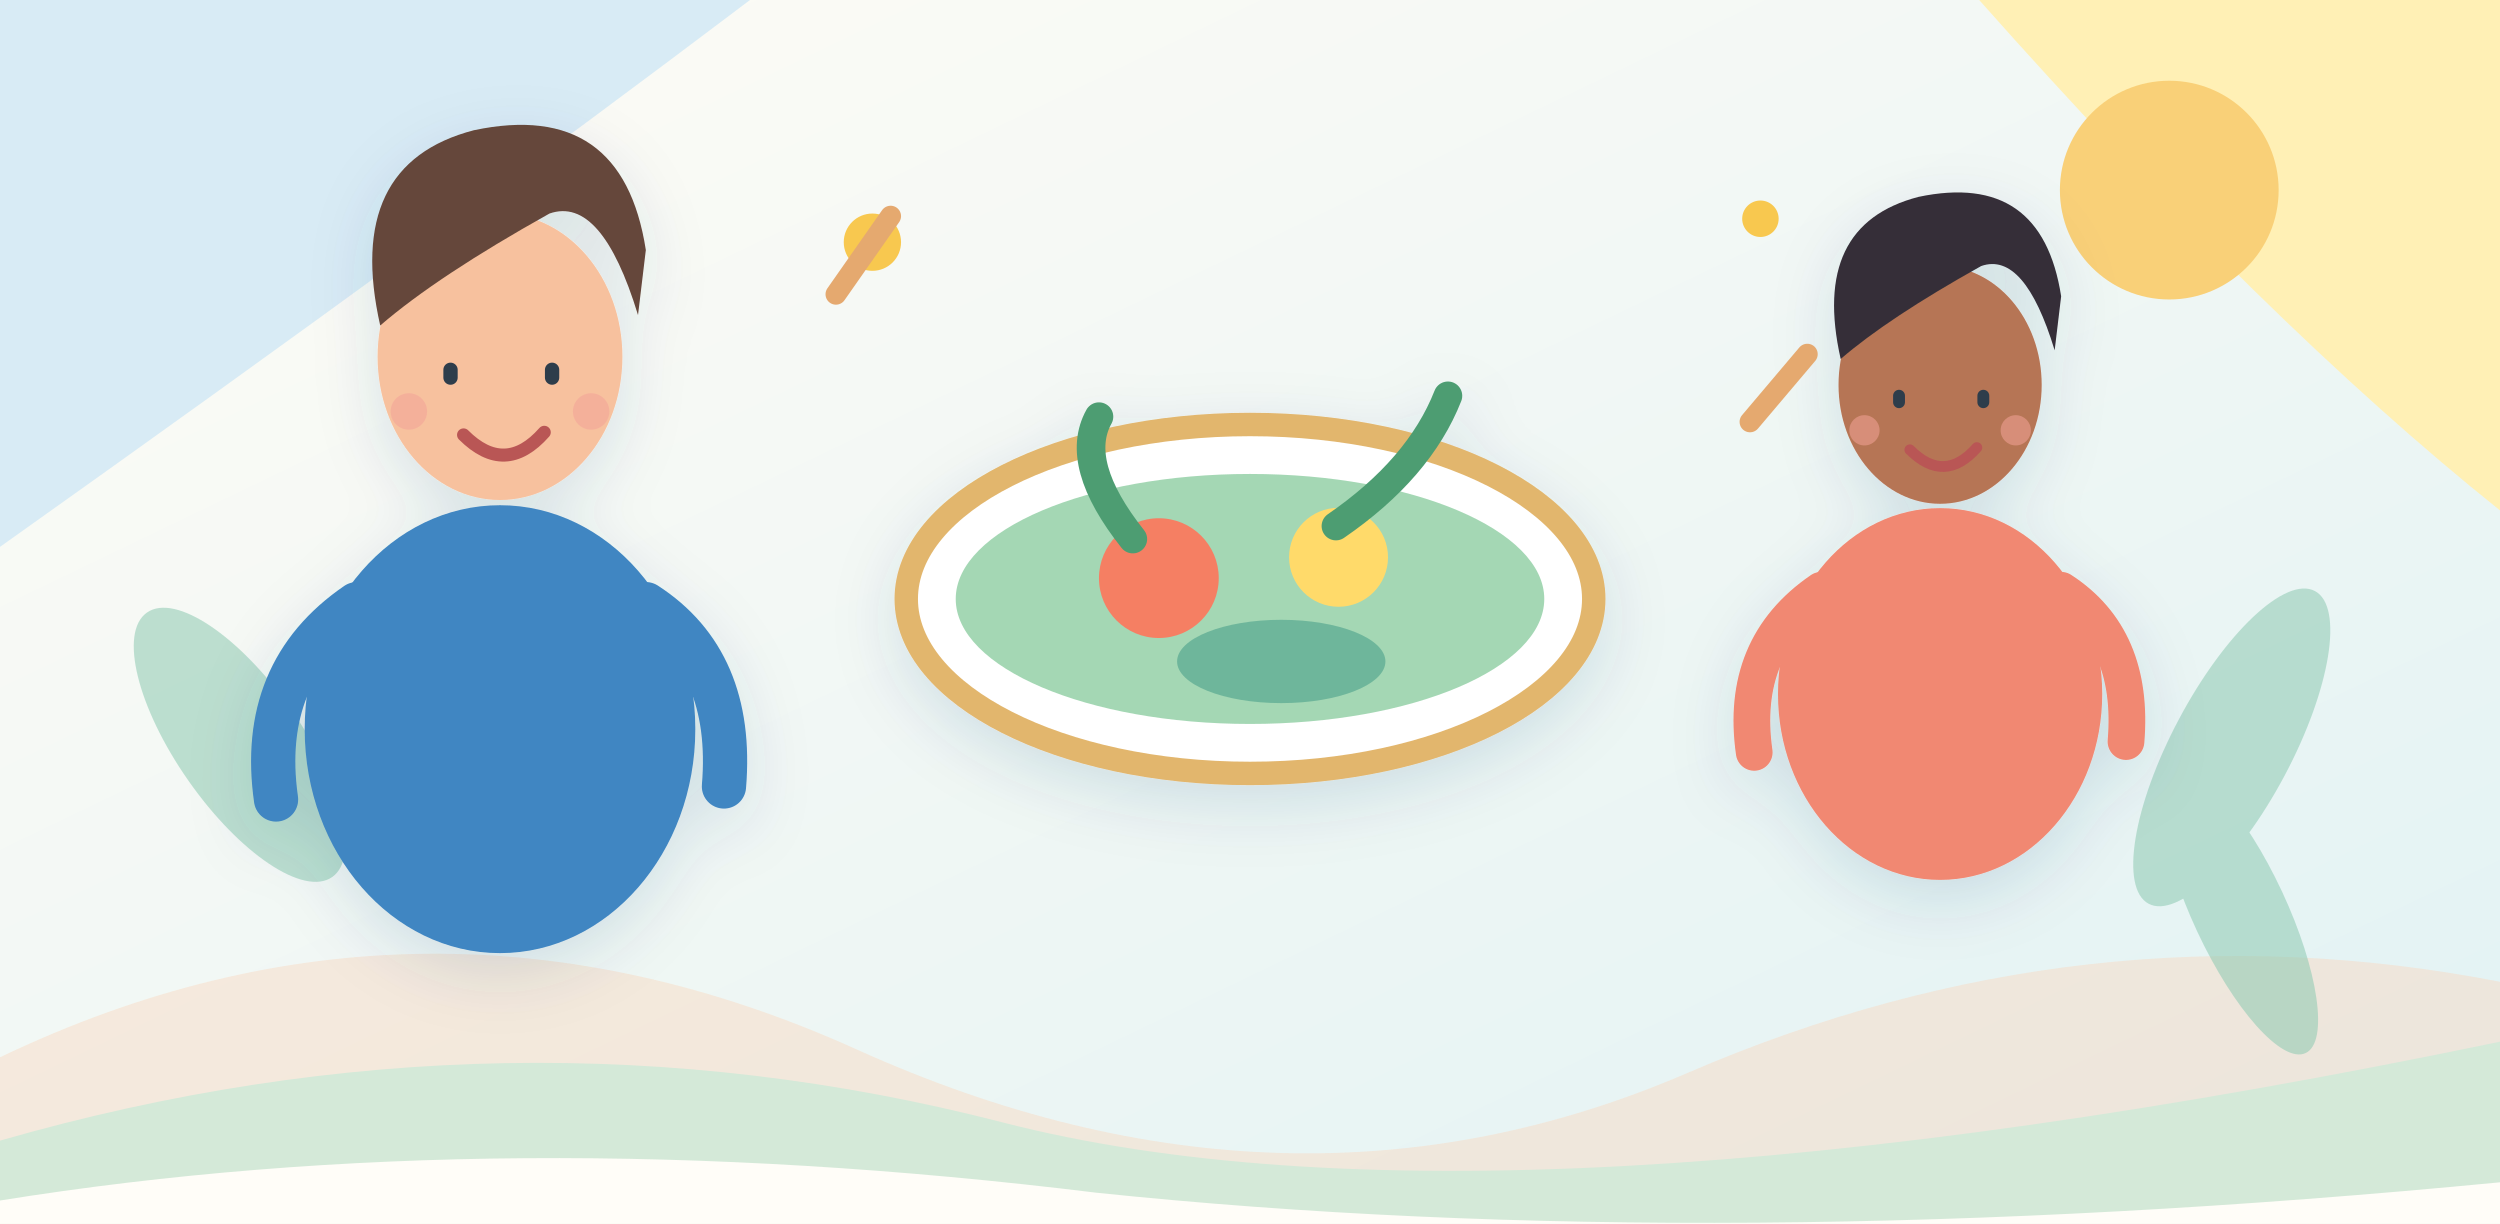
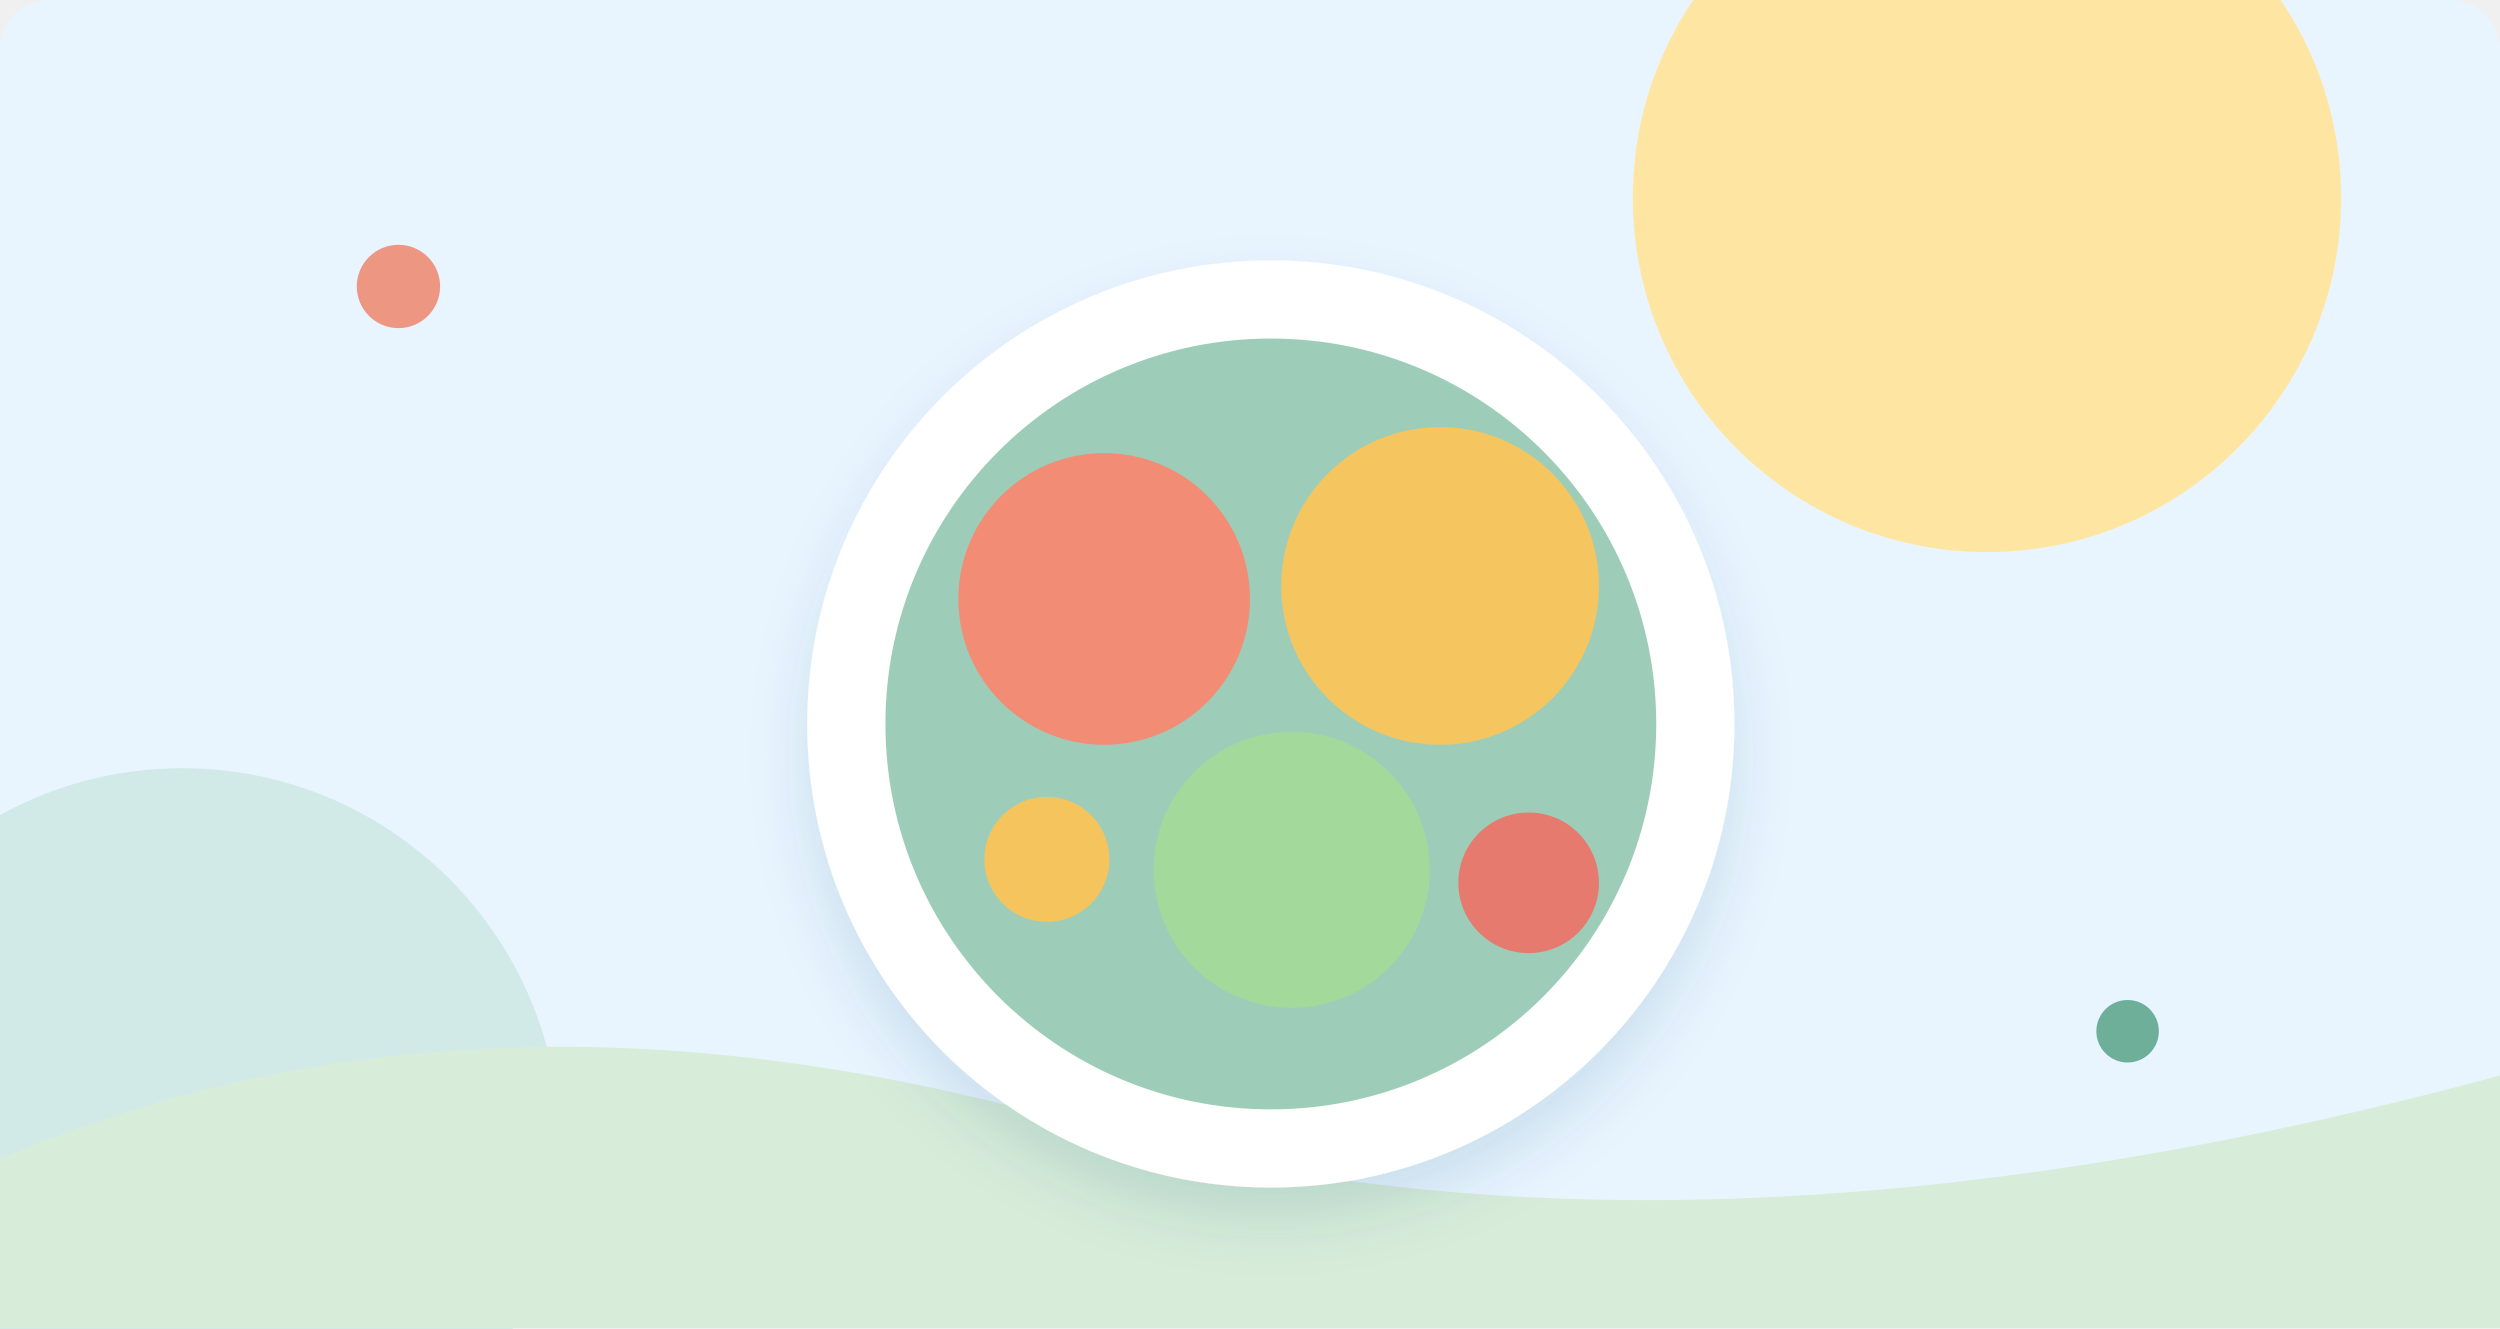
- <svg xmlns="http://www.w3.org/2000/svg" viewBox="0 0 960 470" role="img" aria-label="Ilustração alegre da comunidade escolar">
+ <svg xmlns="http://www.w3.org/2000/svg" viewBox="0 0 960 510">
  <defs>
-     <linearGradient id="bg" x2="1" y2="1">
-       <stop stop-color="#FFFCF5" />
-       <stop offset="1" stop-color="#E1F2F4" />
-     </linearGradient>
-     <filter id="sh">
-       <feDropShadow dx="0" dy="8" stdDeviation="12" flood-color="#1D4978" flood-opacity=".13" />
+     <filter id="shadow">
+       <feDropShadow dx="0" dy="12" stdDeviation="11" flood-color="#1C457A" flood-opacity=".13" />
    </filter>
  </defs>
-   <rect width="960" height="470" fill="url(#bg)" />
-   <path d="M0 0h288Q169 90 0 210Z" fill="#D8EBF5" />
-   <path d="M960 0H760Q870 124 960 196Z" fill="#FFF0B5" />
-   <circle cx="833" cy="73" r="42" fill="#F9D078" />
-   <path d="M0 406Q163 328 329 403T648 412T960 377V470H0Z" fill="#F9D7BE" opacity=".45" />
-   <path d="M0 438Q195 382 385 431T960 400V470H0Z" fill="#D4E9D8" />
-   <g opacity=".55" fill="#8CC9B1">
-     <ellipse cx="92" cy="286" rx="24" ry="62" transform="rotate(-35 92 286)" />
-     <ellipse cx="857" cy="287" rx="23" ry="68" transform="rotate(28 857 287)" />
-     <ellipse cx="860" cy="350" rx="18" ry="60" transform="rotate(-25 860 350)" />
+   <rect x="0" y="0" width="960" height="510" rx="19" fill="#E8F5FF" />
+   <circle cx="763" cy="76" r="136" fill="#FFE5A2" />
+   <circle cx="70" cy="440" r="145" fill="#D1E9E7" />
+   <path d="M0 445Q185 366 415 432T960 413V510H0Z" fill="#D7EDD9" />
+   <g filter="url(#shadow)">
+     <circle cx="488" cy="278" r="178" fill="#FFFFFF" />
+     <circle cx="488" cy="278" r="148" fill="#9DCDB9" />
+     <circle cx="424" cy="230" r="56" fill="#F28C74" />
+     <circle cx="553" cy="225" r="61" fill="#F5C55E" />
+     <circle cx="496" cy="334" r="53" fill="#A3D99A" />
+     <circle cx="587" cy="339" r="27" fill="#E77A6E" />
+     <circle cx="402" cy="330" r="24" fill="#F5C45D" />
  </g>
-   <g filter="url(#sh)">
-     <g transform="translate(192 130) scale(1)">
-       <ellipse cx="0" cy="150" rx="75" ry="86" fill="#3F86C2" />
-       <path d="M-55 102q-38 26-31 75M56 102q34 22 30 70" fill="none" stroke="#3F86C2" stroke-width="17" stroke-linecap="round" />
-       <ellipse cy="7" cx="0" rx="47" ry="55" fill="#F7C19E" />
-       <path d="M-46-5q-14-62 36-75 57-12 66 46l-3 25Q39-55 19-48q-43 24-65 43" fill="#65473A" />
-       <path d="M-19 12v3m39-3v3" fill="none" stroke="#2E3D4C" stroke-width="5.5" stroke-linecap="round" />
-       <path d="M-14 37q16 16 31-1" fill="none" stroke="#B95655" stroke-width="5" stroke-linecap="round" />
-       <circle cx="-35" cy="28" r="7" fill="#F3A298" opacity=".55" />
-       <circle cx="35" cy="28" r="7" fill="#F3A298" opacity=".55" />
-     </g>
-     <g transform="translate(745 142) scale(0.83)">
-       <ellipse cx="0" cy="150" rx="75" ry="86" fill="#F18872" />
-       <path d="M-55 102q-38 26-31 75M56 102q34 22 30 70" fill="none" stroke="#F18872" stroke-width="17" stroke-linecap="round" />
-       <ellipse cy="7" cx="0" rx="47" ry="55" fill="#B67554" />
-       <path d="M-46-5q-14-62 36-75 57-12 66 46l-3 25Q39-55 19-48q-43 24-65 43" fill="#342F39" />
-       <path d="M-19 12v3m39-3v3" fill="none" stroke="#2E3D4C" stroke-width="5.5" stroke-linecap="round" />
-       <path d="M-14 37q16 16 31-1" fill="none" stroke="#B95655" stroke-width="5" stroke-linecap="round" />
-       <circle cx="-35" cy="28" r="7" fill="#F3A298" opacity=".55" />
-       <circle cx="35" cy="28" r="7" fill="#F3A298" opacity=".55" />
-     </g>
-     <g transform="translate(480 230)">
-       <ellipse rx="132" ry="67" fill="#fff" stroke="#E2B66D" stroke-width="9" />
-       <ellipse rx="113" ry="48" fill="#A4D7B4" />
-       <circle cx="-35" cy="-8" r="23" fill="#F57F64" />
-       <circle cx="34" cy="-16" r="19" fill="#FFDA6B" />
-       <ellipse cx="12" cy="24" rx="40" ry="16" fill="#6EB69B" />
-       <path d="M-45-23q-23-29-13-47m91 42q32-22 43-50" fill="none" stroke="#4D9D72" stroke-width="11" stroke-linecap="round" />
-     </g>
-   </g>
-   <g fill="#F8C84F">
-     <circle cx="335" cy="93" r="11" />
-     <circle cx="676" cy="84" r="7" />
-   </g>
-   <path d="M321 113l21-30m330 79 22-26" stroke="#E5A96F" stroke-width="8" stroke-linecap="round" />
-   <path d="M0 461q193-31 421-3 239 25 539-4v16H0Z" fill="#FFFDF8" />
+   <circle cx="153" cy="110" r="16" fill="#ED9783" />
+   <circle cx="817" cy="396" r="12" fill="#6DAF98" />
</svg>
